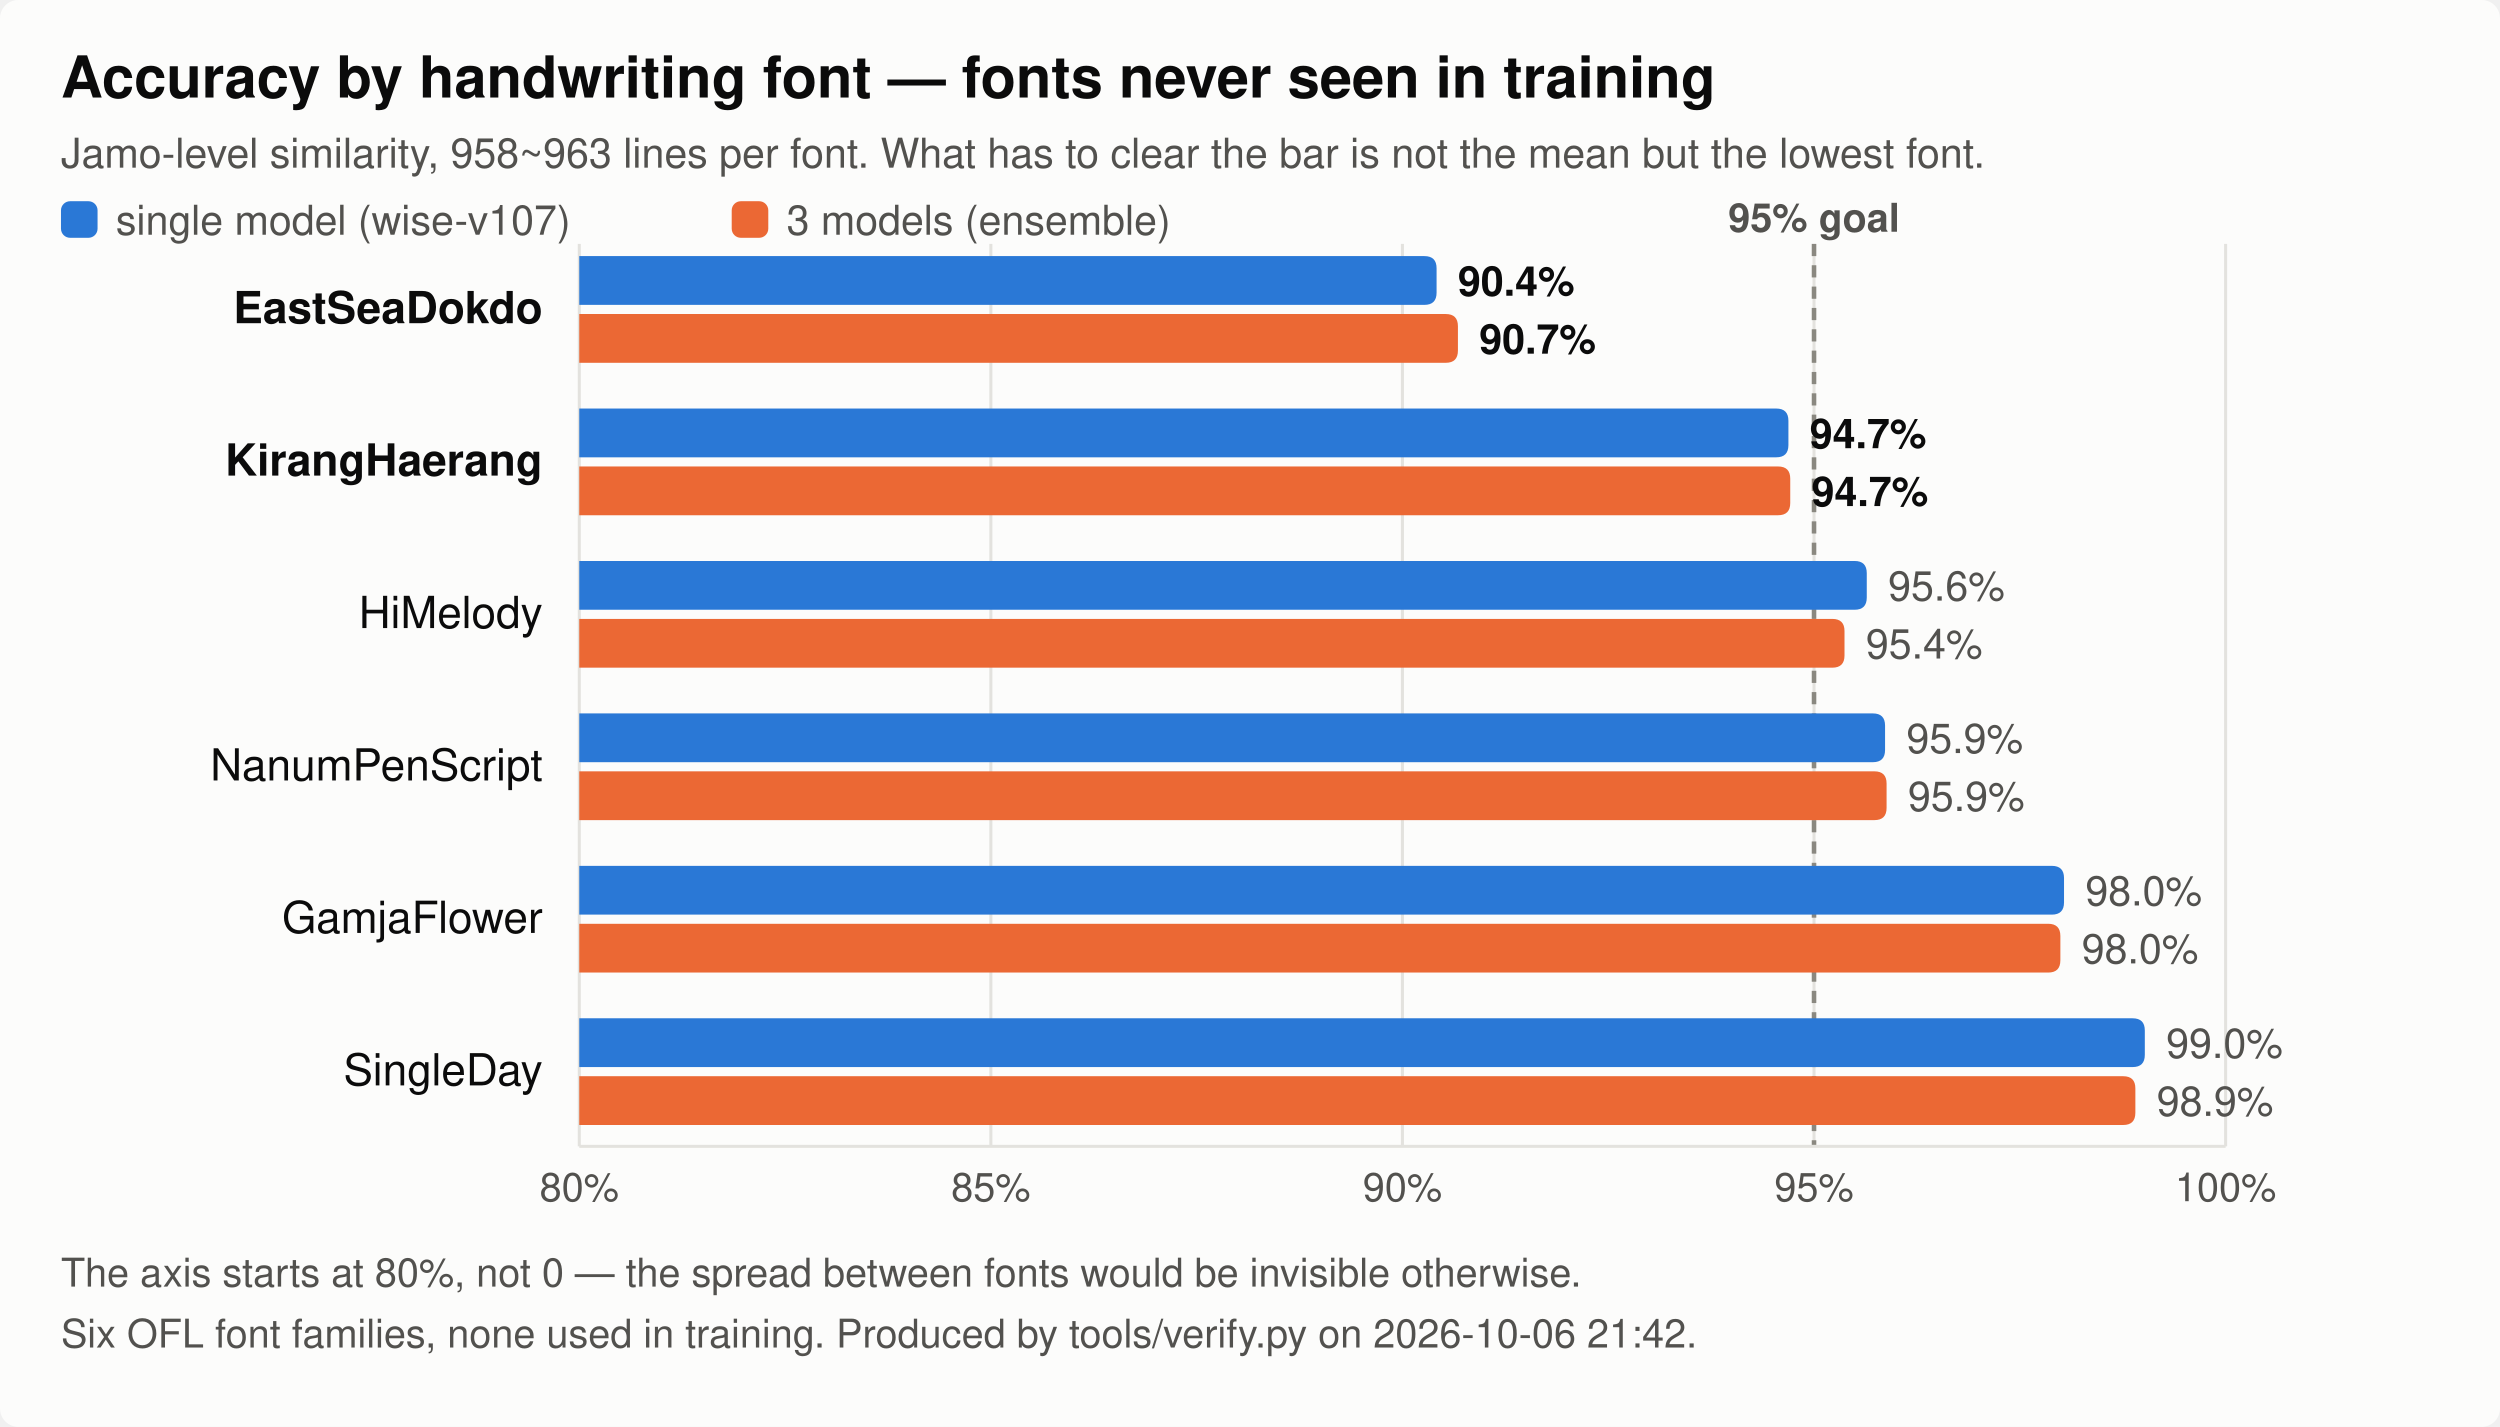
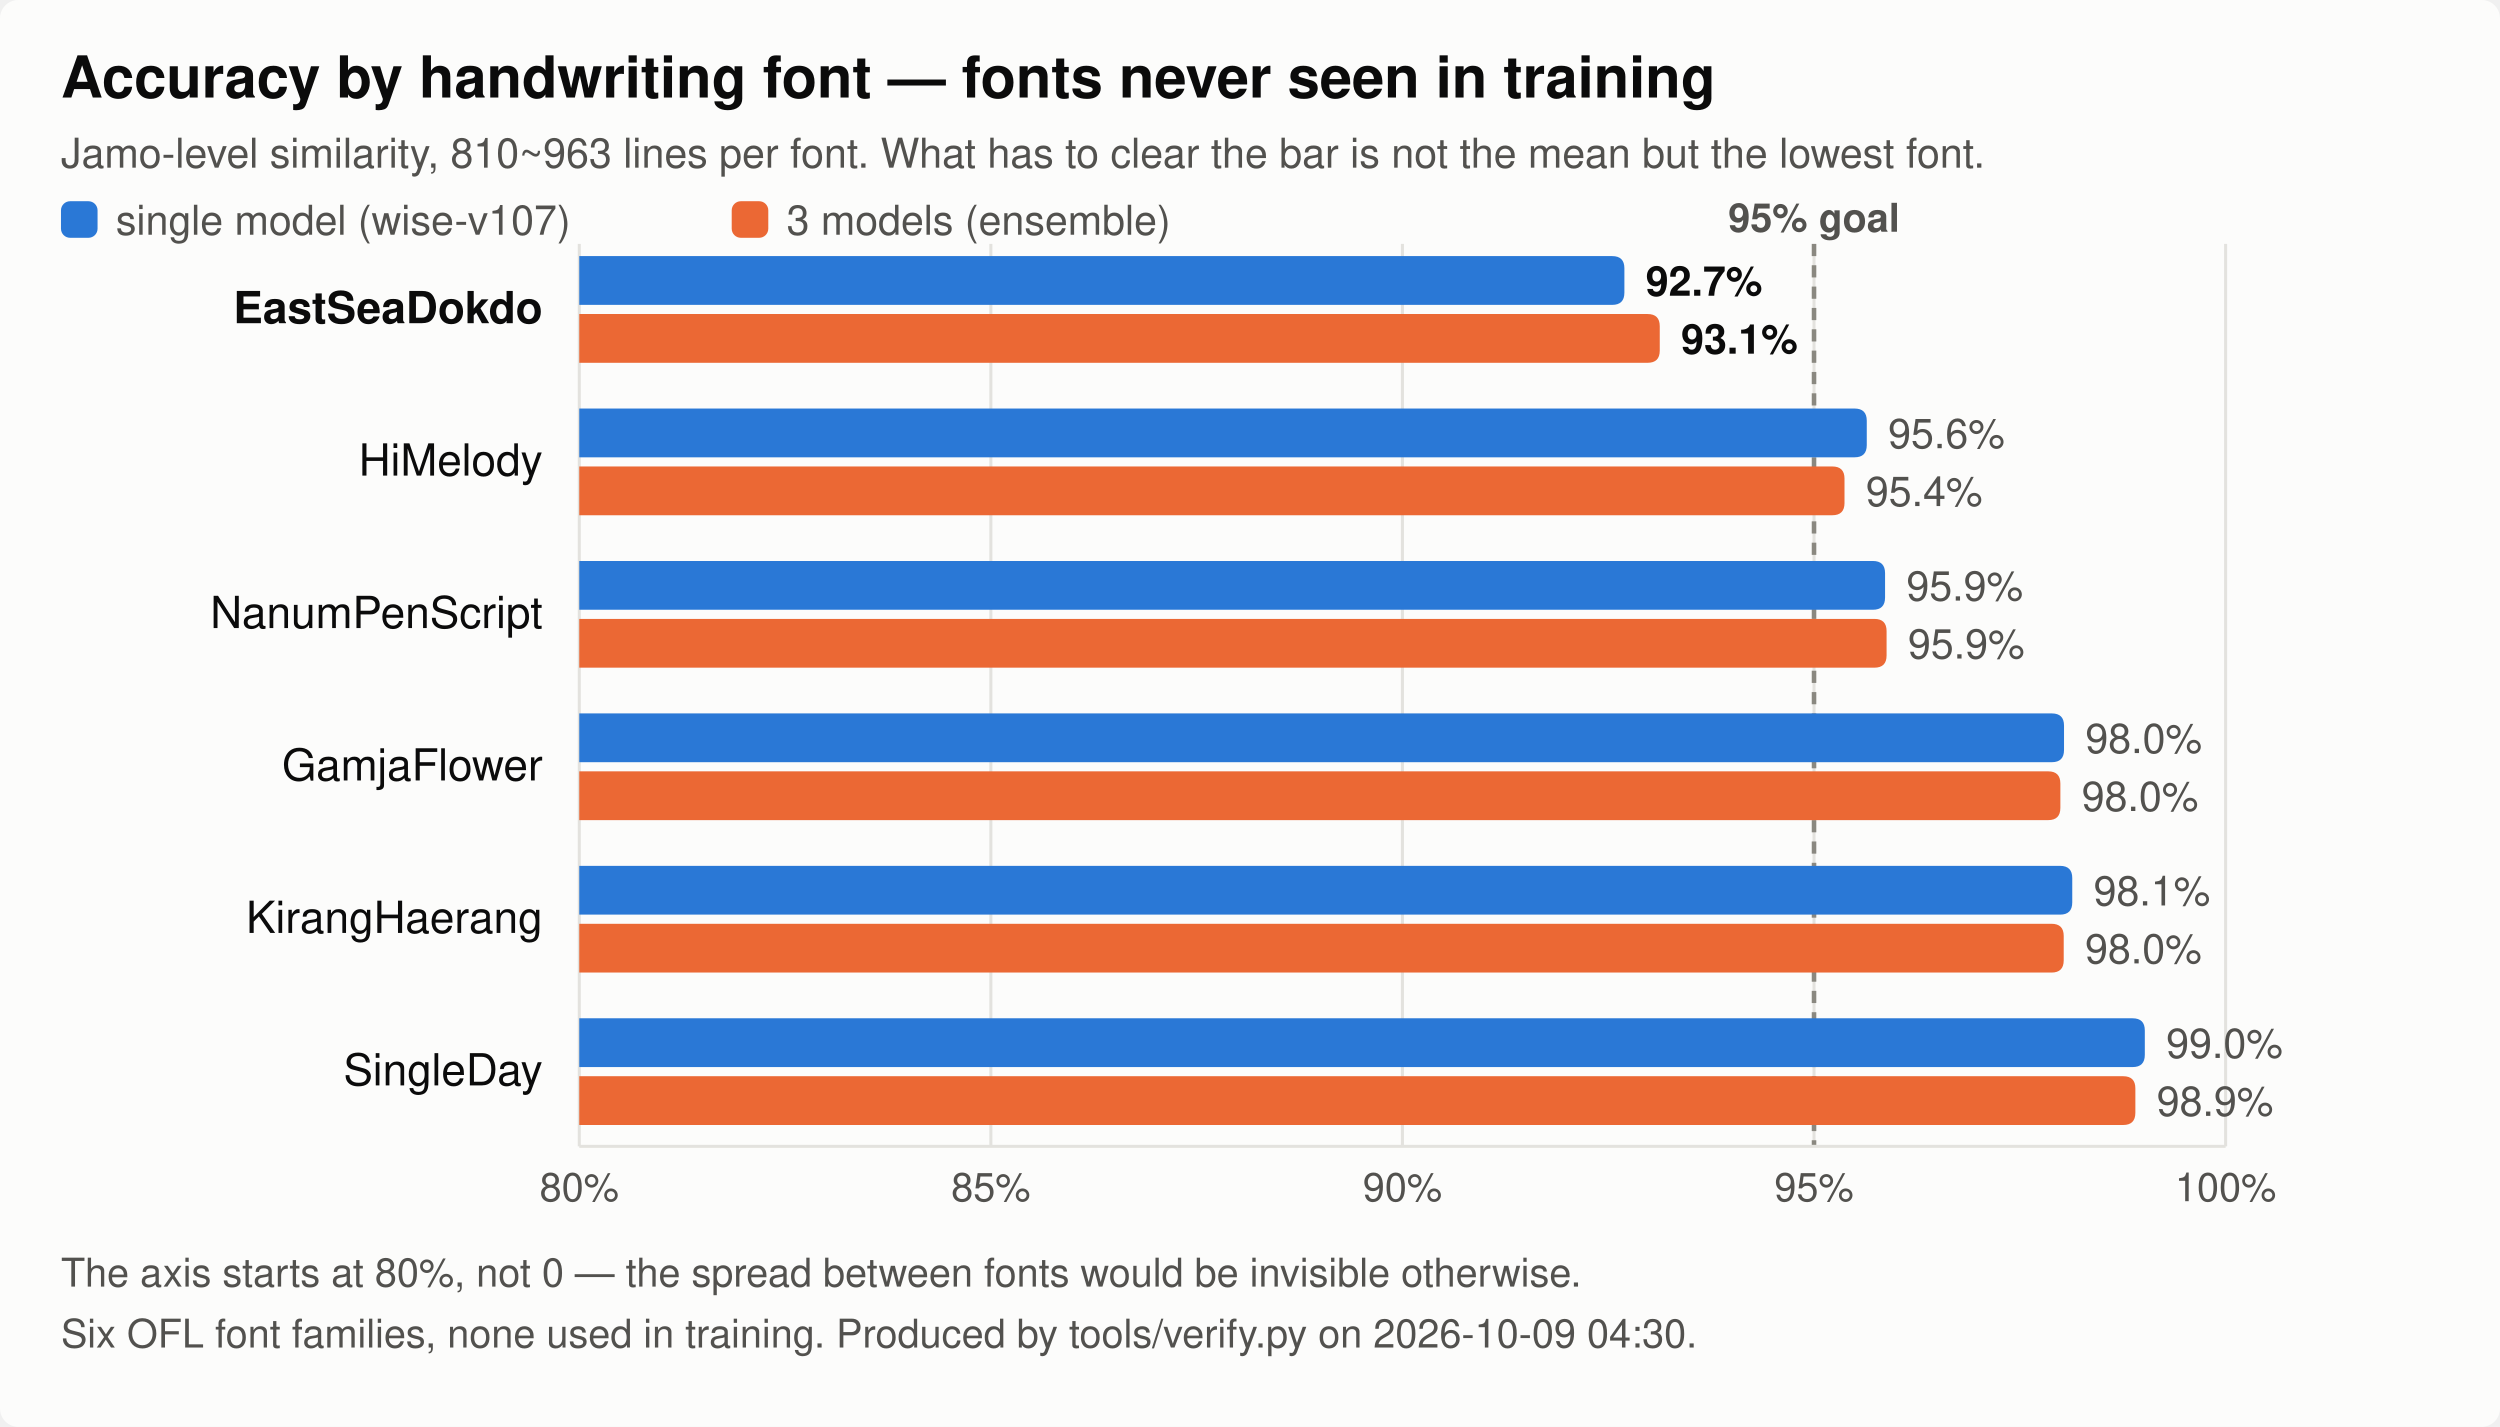
- <svg xmlns="http://www.w3.org/2000/svg" viewBox="0 0 820 468" width="820" height="468" role="img" aria-label="Per-font jamo similarity. EastSeaDokdo 90.4 and 90.7 percent. KirangHaerang 94.7 and 94.7 percent. HiMelody 95.6 and 95.4 percent. NanumPenScript 95.9 and 95.9 percent. GamjaFlower 98.0 and 98.0 percent. SingleDay 99.0 and 98.9 percent. Goal is 95 percent for every font.">
+ <svg xmlns="http://www.w3.org/2000/svg" viewBox="0 0 820 468" width="820" height="468" role="img" aria-label="Per-font jamo similarity. EastSeaDokdo 92.7 and 93.1 percent. HiMelody 95.6 and 95.4 percent. NanumPenScript 95.9 and 95.9 percent. GamjaFlower 98.0 and 98.0 percent. KirangHaerang 98.1 and 98.0 percent. SingleDay 99.0 and 98.9 percent. Goal is 95 percent for every font.">
  <style>
  .surface{fill:#fcfcfb}
  .ink{fill:#0b0b0b}
  .ink2{fill:#52514e}
  .s1{fill:#2a78d6}
  .s2{fill:#eb6834}
  .grid{stroke:#e3e2de;stroke-width:1}
  .goal{stroke:#8a8880;stroke-width:1.5;stroke-dasharray:4 3}
  text{font-family:-apple-system,BlinkMacSystemFont,"Segoe UI",Helvetica,Arial,sans-serif}
  @media (prefers-color-scheme: dark){
    .surface{fill:#1a1a19}
    .ink{fill:#ffffff}
    .ink2{fill:#c3c2b7}
    .s1{fill:#3987e5}
    .s2{fill:#d95926}
    .grid{stroke:#3a3a38}
    .goal{stroke:#7c7a73}
  }
</style>
  <rect class="surface" width="820" height="468" rx="6" />
  <text class="ink" x="20" y="32" font-size="19" font-weight="600">Accuracy by handwriting font — fonts never seen in training</text>
-   <text class="ink2" x="20" y="55" font-size="13.5">Jamo-level similarity, 958~963 lines per font. What has to clear the bar is not the mean but the lowest font.</text>
+   <text class="ink2" x="20" y="55" font-size="13.5">Jamo-level similarity, 810~963 lines per font. What has to clear the bar is not the mean but the lowest font.</text>
  <rect class="s1" x="20" y="66" width="12" height="12" rx="3" />
  <text class="ink2" x="38" y="77" font-size="13.5">single model (wise-v107)</text>
  <rect class="s2" x="240" y="66" width="12" height="12" rx="3" />
  <text class="ink2" x="258" y="77" font-size="13.5">3 models (ensemble)</text>
  <line class="grid" x1="190.0" y1="80" x2="190.0" y2="376" />
  <line class="grid" x1="325.0" y1="80" x2="325.0" y2="376" />
  <line class="grid" x1="460.0" y1="80" x2="460.0" y2="376" />
  <line class="grid" x1="595.0" y1="80" x2="595.0" y2="376" />
  <line class="grid" x1="730.0" y1="80" x2="730.0" y2="376" />
  <line class="goal" x1="595.0" y1="80" x2="595.0" y2="376" />
  <text class="ink2" x="595.0" y="76" font-size="13" text-anchor="middle" font-weight="600">95% goal</text>
  <text class="ink" x="178" y="106" font-size="14.5" text-anchor="end" font-weight="700">EastSeaDokdo</text>
-   <path class="s1" d="M190,84 H467.2 Q471.2,84 471.2,88 V96 Q471.2,100 467.2,100 H190 Z" />
-   <text class="ink" x="478.2" y="97" font-size="13.5" font-weight="700">90.4%</text>
-   <path class="s2" d="M190,103 H474.2 Q478.2,103 478.2,107 V115 Q478.2,119 474.2,119 H190 Z" />
-   <text class="ink" x="485.2" y="116" font-size="13.5" font-weight="700">90.7%</text>
-   <text class="ink" x="178" y="156" font-size="14.5" text-anchor="end" font-weight="700">KirangHaerang</text>
-   <path class="s1" d="M190,134 H582.6 Q586.6,134 586.6,138 V146 Q586.6,150 582.6,150 H190 Z" />
-   <text class="ink" x="593.6" y="147" font-size="13.5" font-weight="700">94.7%</text>
-   <path class="s2" d="M190,153 H583.2 Q587.2,153 587.2,157 V165 Q587.2,169 583.2,169 H190 Z" />
-   <text class="ink" x="594.2" y="166" font-size="13.5" font-weight="700">94.7%</text>
-   <text class="ink" x="178" y="206" font-size="14.5" text-anchor="end">HiMelody</text>
-   <path class="s1" d="M190,184 H608.3 Q612.3,184 612.3,188 V196 Q612.3,200 608.3,200 H190 Z" />
-   <text class="ink2" x="619.3" y="197" font-size="13.5">95.6%</text>
-   <path class="s2" d="M190,203 H601.0 Q605.0,203 605.0,207 V215 Q605.0,219 601.0,219 H190 Z" />
-   <text class="ink2" x="612.0" y="216" font-size="13.5">95.4%</text>
-   <text class="ink" x="178" y="256" font-size="14.5" text-anchor="end">NanumPenScript</text>
-   <path class="s1" d="M190,234 H614.3 Q618.3,234 618.3,238 V246 Q618.3,250 614.3,250 H190 Z" />
-   <text class="ink2" x="625.3" y="247" font-size="13.5">95.9%</text>
-   <path class="s2" d="M190,253 H614.8 Q618.8,253 618.8,257 V265 Q618.8,269 614.8,269 H190 Z" />
-   <text class="ink2" x="625.8" y="266" font-size="13.5">95.9%</text>
-   <text class="ink" x="178" y="306" font-size="14.5" text-anchor="end">GamjaFlower</text>
-   <path class="s1" d="M190,284 H673.0 Q677.0,284 677.0,288 V296 Q677.0,300 673.0,300 H190 Z" />
-   <text class="ink2" x="684.0" y="297" font-size="13.5">98.0%</text>
-   <path class="s2" d="M190,303 H671.8 Q675.8,303 675.8,307 V315 Q675.8,319 671.8,319 H190 Z" />
-   <text class="ink2" x="682.8" y="316" font-size="13.5">98.0%</text>
+   <path class="s1" d="M190,84 H528.8 Q532.8,84 532.8,88 V96 Q532.8,100 528.8,100 H190 Z" />
+   <text class="ink" x="539.8" y="97" font-size="13.5" font-weight="700">92.7%</text>
+   <path class="s2" d="M190,103 H540.4 Q544.4,103 544.4,107 V115 Q544.4,119 540.4,119 H190 Z" />
+   <text class="ink" x="551.4" y="116" font-size="13.5" font-weight="700">93.1%</text>
+   <text class="ink" x="178" y="156" font-size="14.5" text-anchor="end">HiMelody</text>
+   <path class="s1" d="M190,134 H608.3 Q612.3,134 612.3,138 V146 Q612.3,150 608.3,150 H190 Z" />
+   <text class="ink2" x="619.3" y="147" font-size="13.5">95.6%</text>
+   <path class="s2" d="M190,153 H601.0 Q605.0,153 605.0,157 V165 Q605.0,169 601.0,169 H190 Z" />
+   <text class="ink2" x="612.0" y="166" font-size="13.5">95.4%</text>
+   <text class="ink" x="178" y="206" font-size="14.5" text-anchor="end">NanumPenScript</text>
+   <path class="s1" d="M190,184 H614.3 Q618.3,184 618.3,188 V196 Q618.3,200 614.3,200 H190 Z" />
+   <text class="ink2" x="625.3" y="197" font-size="13.5">95.9%</text>
+   <path class="s2" d="M190,203 H614.8 Q618.8,203 618.8,207 V215 Q618.8,219 614.8,219 H190 Z" />
+   <text class="ink2" x="625.8" y="216" font-size="13.5">95.9%</text>
+   <text class="ink" x="178" y="256" font-size="14.5" text-anchor="end">GamjaFlower</text>
+   <path class="s1" d="M190,234 H673.0 Q677.0,234 677.0,238 V246 Q677.0,250 673.0,250 H190 Z" />
+   <text class="ink2" x="684.0" y="247" font-size="13.5">98.0%</text>
+   <path class="s2" d="M190,253 H671.8 Q675.8,253 675.8,257 V265 Q675.8,269 671.8,269 H190 Z" />
+   <text class="ink2" x="682.8" y="266" font-size="13.5">98.0%</text>
+   <text class="ink" x="178" y="306" font-size="14.5" text-anchor="end">KirangHaerang</text>
+   <path class="s1" d="M190,284 H675.7 Q679.7,284 679.7,288 V296 Q679.7,300 675.7,300 H190 Z" />
+   <text class="ink2" x="686.7" y="297" font-size="13.5">98.1%</text>
+   <path class="s2" d="M190,303 H672.9 Q676.9,303 676.9,307 V315 Q676.9,319 672.9,319 H190 Z" />
+   <text class="ink2" x="683.9" y="316" font-size="13.5">98.0%</text>
  <text class="ink" x="178" y="356" font-size="14.5" text-anchor="end">SingleDay</text>
  <path class="s1" d="M190,334 H699.5 Q703.5,334 703.5,338 V346 Q703.5,350 699.5,350 H190 Z" />
  <text class="ink2" x="710.5" y="347" font-size="13.5">99.0%</text>
  <path class="s2" d="M190,353 H696.4 Q700.4,353 700.4,357 V365 Q700.4,369 696.4,369 H190 Z" />
  <text class="ink2" x="707.4" y="366" font-size="13.5">98.9%</text>
  <line class="grid" x1="190" y1="376" x2="730" y2="376" />
  <text class="ink2" x="190.0" y="394" font-size="13" text-anchor="middle">80%</text>
  <text class="ink2" x="325.0" y="394" font-size="13" text-anchor="middle">85%</text>
  <text class="ink2" x="460.0" y="394" font-size="13" text-anchor="middle">90%</text>
  <text class="ink2" x="595.0" y="394" font-size="13" text-anchor="middle">95%</text>
  <text class="ink2" x="730.0" y="394" font-size="13" text-anchor="middle">100%</text>
  <text class="ink2" x="20" y="422" font-size="13">The axis starts at 80%, not 0 — the spread between fonts would be invisible otherwise.</text>
-   <text class="ink2" x="20" y="442" font-size="13">Six OFL font families, none used in training. Produced by tools/verify.py on 2026-10-06 21:42.</text>
+   <text class="ink2" x="20" y="442" font-size="13">Six OFL font families, none used in training. Produced by tools/verify.py on 2026-10-09 04:30.</text>
</svg>
